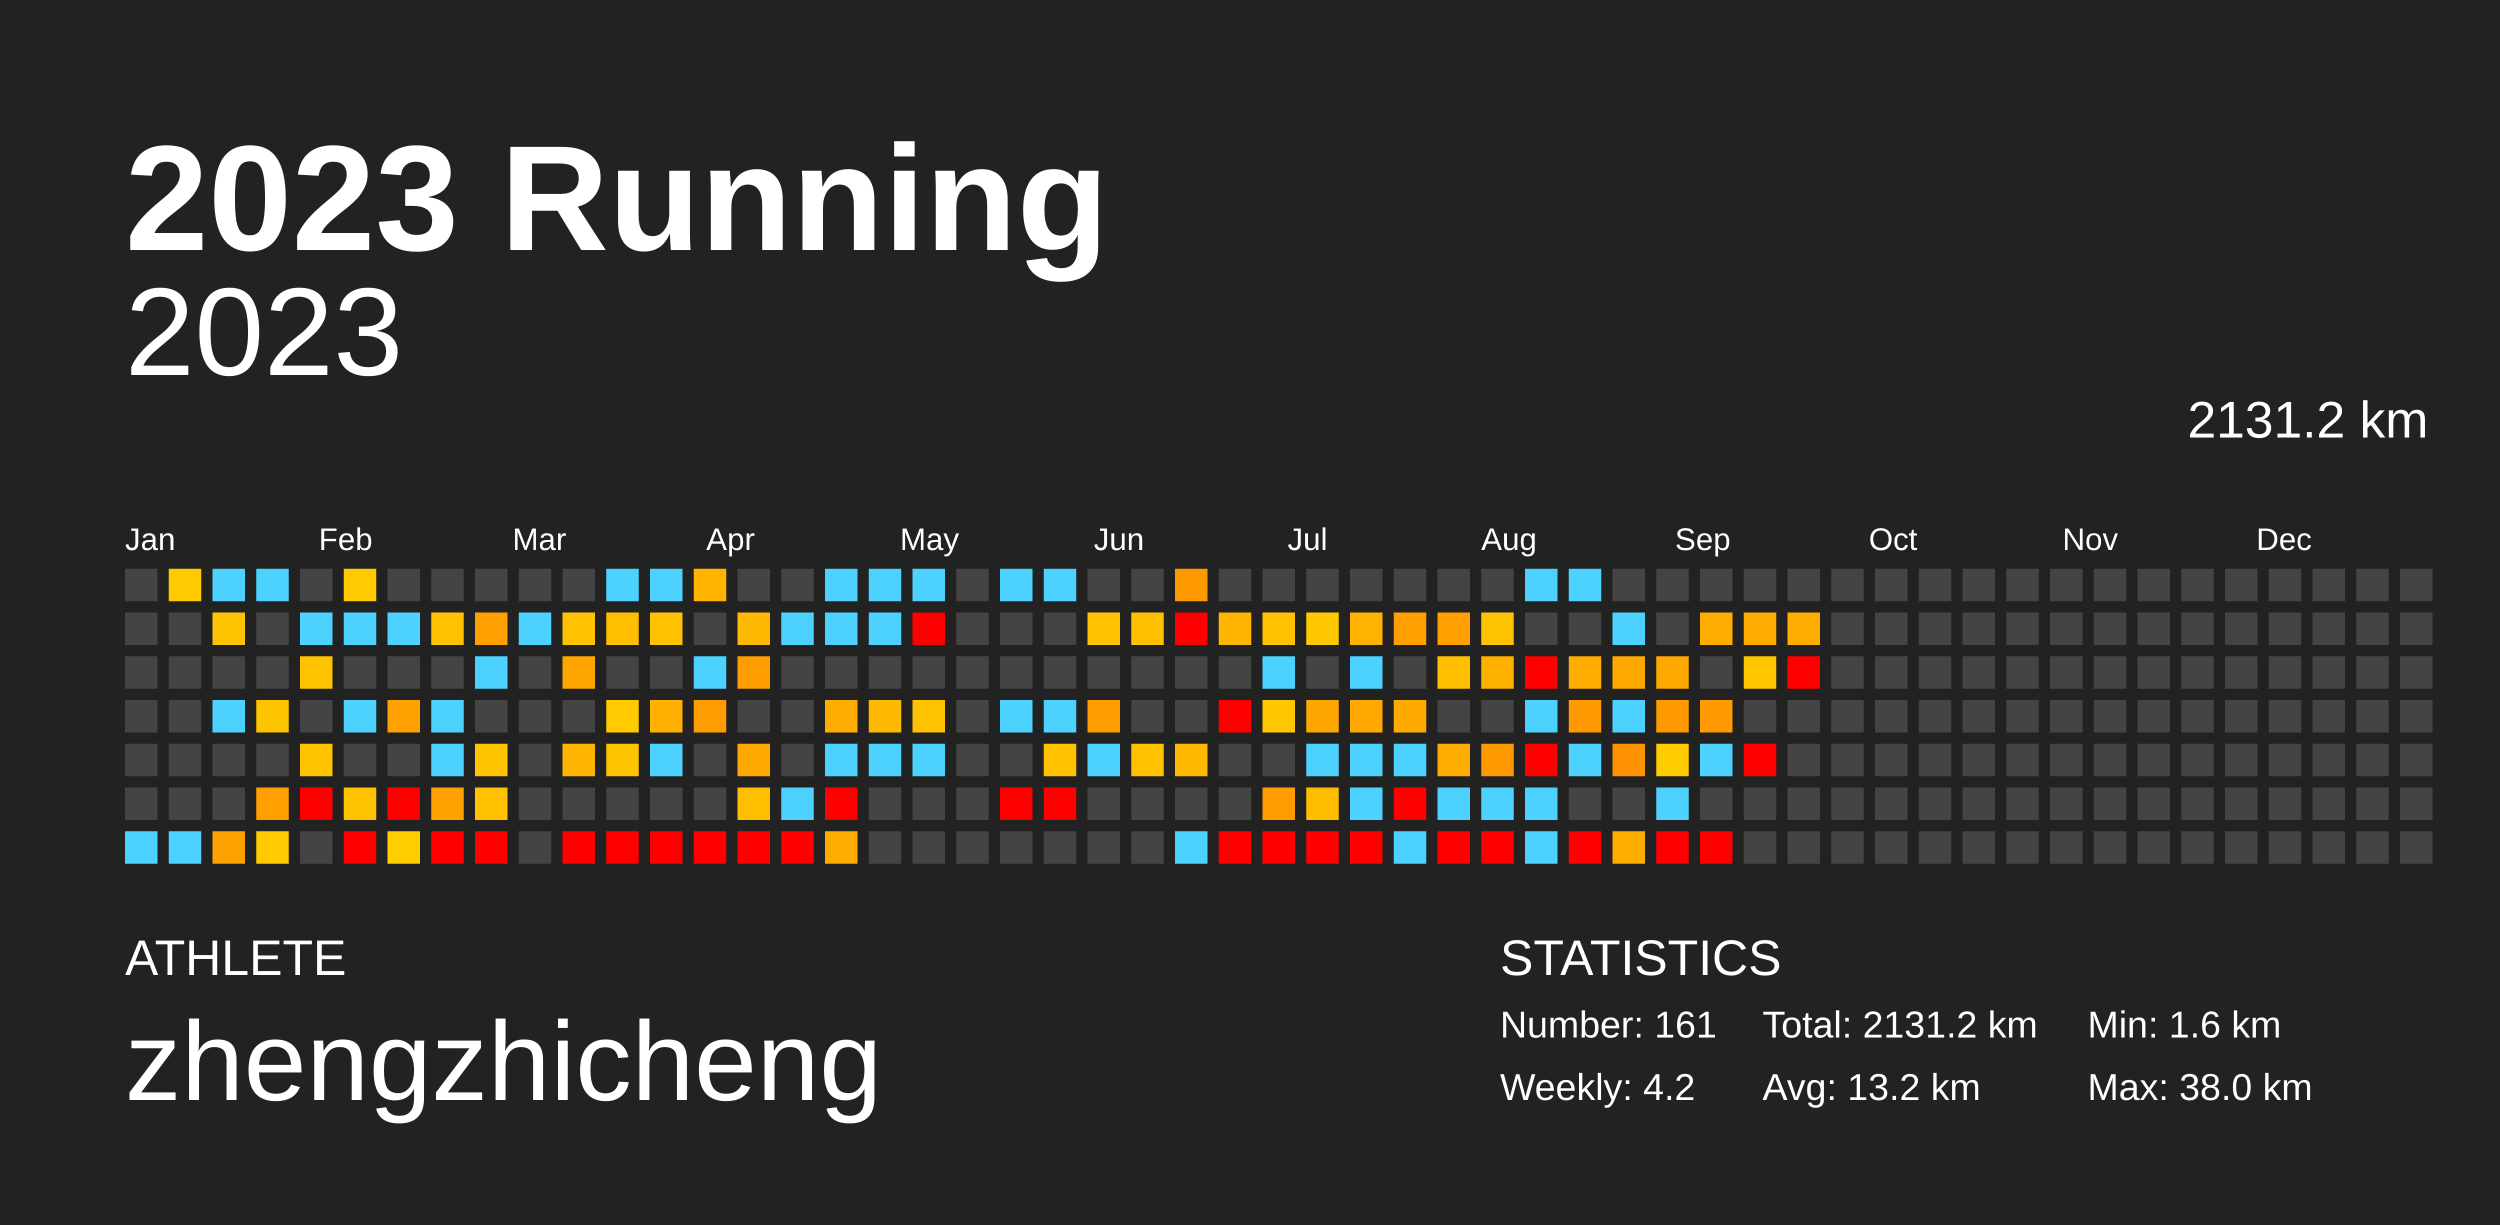
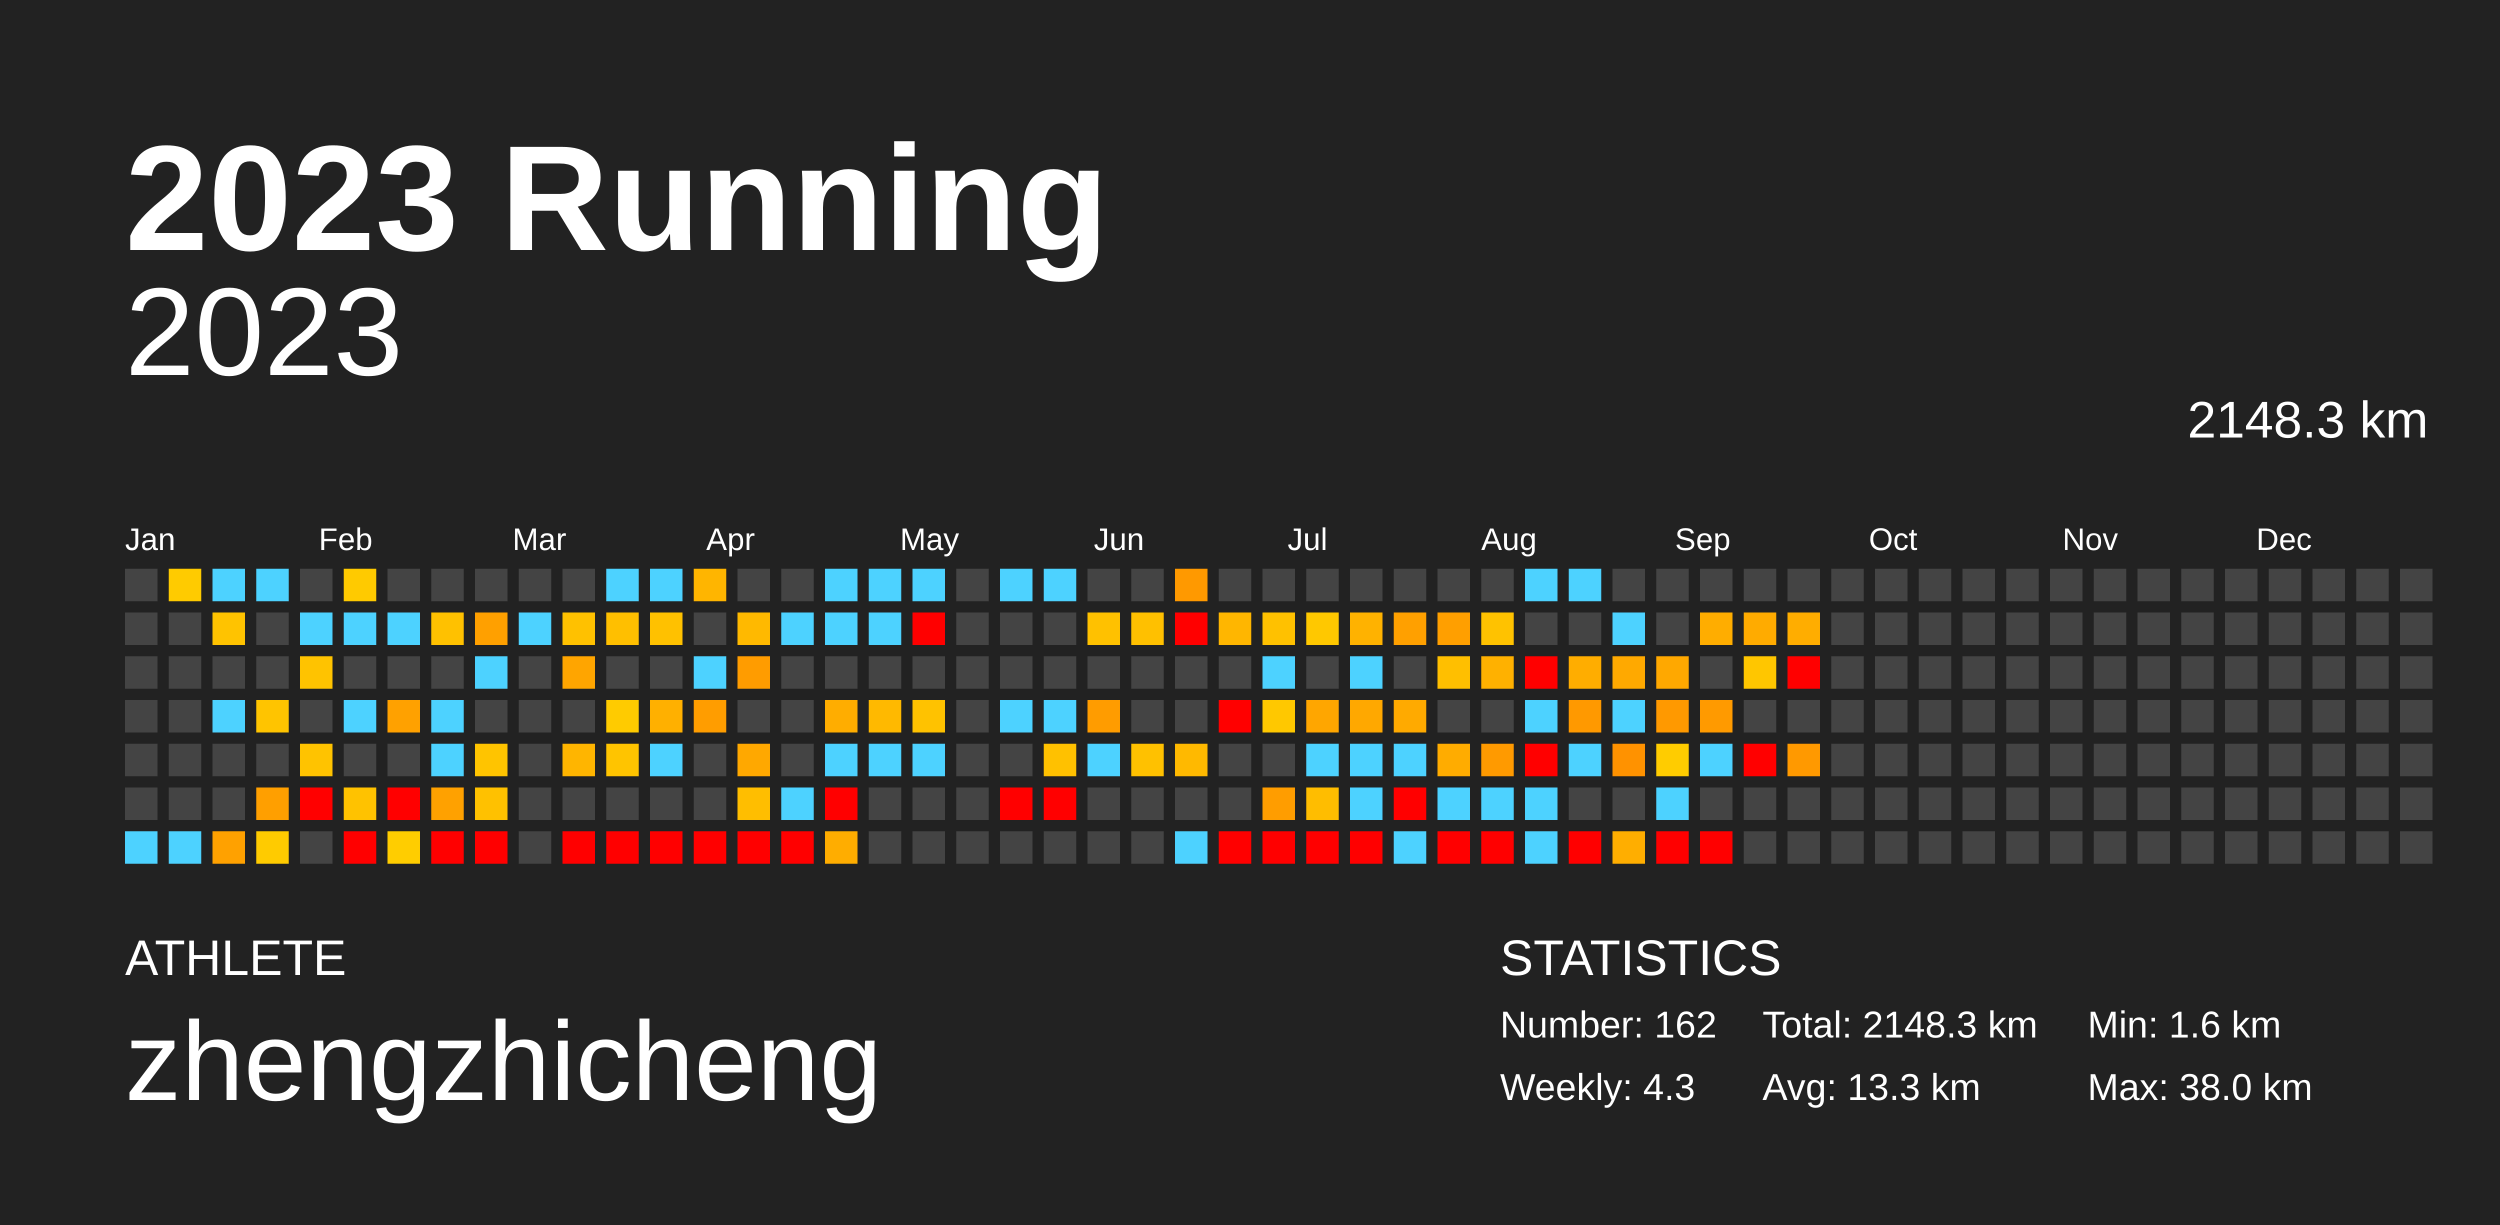
<svg xmlns="http://www.w3.org/2000/svg" baseProfile="full" height="98mm" version="1.1" viewBox="0,0,200,98" width="200mm">
  <defs />
  <rect fill="#222222" height="98" width="200" x="0" y="0" />
  <text fill="#FFFFFF" style="font-size:12px; font-family:Arial; font-weight:bold;" x="10" y="20">2023 Running</text>
  <text fill="#FFFFFF" style="font-size:4px; font-family:Arial" x="10" y="78">ATHLETE</text>
  <text fill="#FFFFFF" style="font-size:9px; font-family:Arial" x="10" y="88">zhengzhicheng</text>
  <text fill="#FFFFFF" style="font-size:4px; font-family:Arial" x="120" y="78">STATISTICS</text>
-   <text fill="#FFFFFF" style="font-size:3px; font-family:Arial" x="120" y="83">Number: 161</text>
-   <text fill="#FFFFFF" style="font-size:3px; font-family:Arial" x="120" y="88">Weekly: 4.2</text>
-   <text fill="#FFFFFF" style="font-size:3px; font-family:Arial" x="141" y="83">Total: 2131.2 km</text>
-   <text fill="#FFFFFF" style="font-size:3px; font-family:Arial" x="141" y="88">Avg: 13.2 km</text>
+   <text fill="#FFFFFF" style="font-size:3px; font-family:Arial" x="120" y="83">Number: 162</text>
+   <text fill="#FFFFFF" style="font-size:3px; font-family:Arial" x="120" y="88">Weekly: 4.3</text>
+   <text fill="#FFFFFF" style="font-size:3px; font-family:Arial" x="141" y="83">Total: 2148.3 km</text>
+   <text fill="#FFFFFF" style="font-size:3px; font-family:Arial" x="141" y="88">Avg: 13.3 km</text>
  <text fill="#FFFFFF" style="font-size:3px; font-family:Arial" x="167" y="83">Min: 1.6 km</text>
  <text fill="#FFFFFF" style="font-size:3px; font-family:Arial" x="167" y="88">Max: 38.0 km</text>
  <text alignment-baseline="hanging" fill="#FFFFFF" style="font-size:10.0px; font-family:Arial;" x="10" y="30">2023</text>
-   <text alignment-baseline="hanging" fill="#FFFFFF" style="font-size:4.125px; font-family:Arial;" x="175" y="35">2131.2 km</text>
+   <text alignment-baseline="hanging" fill="#FFFFFF" style="font-size:4.125px; font-family:Arial;" x="175" y="35">2148.3 km</text>
  <text fill="#FFFFFF" style="font-size:2.5px; font-family:Arial" x="10.0" y="44">Jan</text>
  <text fill="#FFFFFF" style="font-size:2.5px; font-family:Arial" x="25.5" y="44">Feb</text>
  <text fill="#FFFFFF" style="font-size:2.5px; font-family:Arial" x="41.0" y="44">Mar</text>
  <text fill="#FFFFFF" style="font-size:2.5px; font-family:Arial" x="56.5" y="44">Apr</text>
  <text fill="#FFFFFF" style="font-size:2.5px; font-family:Arial" x="72.0" y="44">May</text>
  <text fill="#FFFFFF" style="font-size:2.5px; font-family:Arial" x="87.5" y="44">Jun</text>
  <text fill="#FFFFFF" style="font-size:2.5px; font-family:Arial" x="103.0" y="44">Jul</text>
  <text fill="#FFFFFF" style="font-size:2.5px; font-family:Arial" x="118.5" y="44">Aug</text>
  <text fill="#FFFFFF" style="font-size:2.5px; font-family:Arial" x="134.0" y="44">Sep</text>
  <text fill="#FFFFFF" style="font-size:2.5px; font-family:Arial" x="149.5" y="44">Oct</text>
  <text fill="#FFFFFF" style="font-size:2.5px; font-family:Arial" x="165.0" y="44">Nov</text>
  <text fill="#FFFFFF" style="font-size:2.5px; font-family:Arial" x="180.5" y="44">Dec</text>
  <rect fill="#444444" height="2.6" width="2.6" x="10.0" y="45.5" />
  <rect fill="#444444" height="2.6" width="2.6" x="10.0" y="49.0" />
  <rect fill="#444444" height="2.6" width="2.6" x="10.0" y="52.5" />
  <rect fill="#444444" height="2.6" width="2.6" x="10.0" y="56.0" />
  <rect fill="#444444" height="2.6" width="2.6" x="10.0" y="59.5" />
  <rect fill="#444444" height="2.6" width="2.6" x="10.0" y="63.0" />
  <rect fill="#4dd2ff" height="2.6" width="2.6" x="10.0" y="66.5" />
  <rect fill="#ffcb00" height="2.6" width="2.6" x="13.5" y="45.5" />
  <rect fill="#444444" height="2.6" width="2.6" x="13.5" y="49.0" />
  <rect fill="#444444" height="2.6" width="2.6" x="13.5" y="52.5" />
  <rect fill="#444444" height="2.6" width="2.6" x="13.5" y="56.0" />
  <rect fill="#444444" height="2.6" width="2.6" x="13.5" y="59.5" />
  <rect fill="#444444" height="2.6" width="2.6" x="13.5" y="63.0" />
  <rect fill="#4dd2ff" height="2.6" width="2.6" x="13.5" y="66.5" />
  <rect fill="#4dd2ff" height="2.6" width="2.6" x="17.0" y="45.5" />
  <rect fill="#ffc300" height="2.6" width="2.6" x="17.0" y="49.0" />
  <rect fill="#444444" height="2.6" width="2.6" x="17.0" y="52.5" />
  <rect fill="#4dd2ff" height="2.6" width="2.6" x="17.0" y="56.0" />
  <rect fill="#444444" height="2.6" width="2.6" x="17.0" y="59.5" />
  <rect fill="#444444" height="2.6" width="2.6" x="17.0" y="63.0" />
  <rect fill="#ffa100" height="2.6" width="2.6" x="17.0" y="66.5" />
  <rect fill="#4dd2ff" height="2.6" width="2.6" x="20.5" y="45.5" />
  <rect fill="#444444" height="2.6" width="2.6" x="20.5" y="49.0" />
  <rect fill="#444444" height="2.6" width="2.6" x="20.5" y="52.5" />
  <rect fill="#ffc400" height="2.6" width="2.6" x="20.5" y="56.0" />
  <rect fill="#444444" height="2.6" width="2.6" x="20.5" y="59.5" />
  <rect fill="#ff9f00" height="2.6" width="2.6" x="20.5" y="63.0" />
  <rect fill="#ffcb00" height="2.6" width="2.6" x="20.5" y="66.5" />
  <rect fill="#444444" height="2.6" width="2.6" x="24.0" y="45.5" />
  <rect fill="#4dd2ff" height="2.6" width="2.6" x="24.0" y="49.0" />
  <rect fill="#ffc300" height="2.6" width="2.6" x="24.0" y="52.5" />
  <rect fill="#444444" height="2.6" width="2.6" x="24.0" y="56.0" />
  <rect fill="#ffc300" height="2.6" width="2.6" x="24.0" y="59.5" />
  <rect fill="red" height="2.6" width="2.6" x="24.0" y="63.0" />
  <rect fill="#444444" height="2.6" width="2.6" x="24.0" y="66.5" />
  <rect fill="#ffca00" height="2.6" width="2.6" x="27.5" y="45.5" />
  <rect fill="#4dd2ff" height="2.6" width="2.6" x="27.5" y="49.0" />
  <rect fill="#444444" height="2.6" width="2.6" x="27.5" y="52.5" />
  <rect fill="#4dd2ff" height="2.6" width="2.6" x="27.5" y="56.0" />
  <rect fill="#444444" height="2.6" width="2.6" x="27.5" y="59.5" />
  <rect fill="#ffc200" height="2.6" width="2.6" x="27.5" y="63.0" />
  <rect fill="red" height="2.6" width="2.6" x="27.5" y="66.5" />
  <rect fill="#444444" height="2.6" width="2.6" x="31.0" y="45.5" />
  <rect fill="#4dd2ff" height="2.6" width="2.6" x="31.0" y="49.0" />
  <rect fill="#444444" height="2.6" width="2.6" x="31.0" y="52.5" />
  <rect fill="#ffa100" height="2.6" width="2.6" x="31.0" y="56.0" />
  <rect fill="#444444" height="2.6" width="2.6" x="31.0" y="59.5" />
  <rect fill="red" height="2.6" width="2.6" x="31.0" y="63.0" />
  <rect fill="#ffcd00" height="2.6" width="2.6" x="31.0" y="66.5" />
  <rect fill="#444444" height="2.6" width="2.6" x="34.5" y="45.5" />
  <rect fill="#ffc100" height="2.6" width="2.6" x="34.5" y="49.0" />
  <rect fill="#444444" height="2.6" width="2.6" x="34.5" y="52.5" />
  <rect fill="#4dd2ff" height="2.6" width="2.6" x="34.5" y="56.0" />
  <rect fill="#4dd2ff" height="2.6" width="2.6" x="34.5" y="59.5" />
  <rect fill="#ffa100" height="2.6" width="2.6" x="34.5" y="63.0" />
  <rect fill="red" height="2.6" width="2.6" x="34.5" y="66.5" />
  <rect fill="#444444" height="2.6" width="2.6" x="38.0" y="45.5" />
  <rect fill="#ffa000" height="2.6" width="2.6" x="38.0" y="49.0" />
  <rect fill="#4dd2ff" height="2.6" width="2.6" x="38.0" y="52.5" />
  <rect fill="#444444" height="2.6" width="2.6" x="38.0" y="56.0" />
  <rect fill="#ffc400" height="2.6" width="2.6" x="38.0" y="59.5" />
  <rect fill="#ffc100" height="2.6" width="2.6" x="38.0" y="63.0" />
  <rect fill="red" height="2.6" width="2.6" x="38.0" y="66.5" />
  <rect fill="#444444" height="2.6" width="2.6" x="41.5" y="45.5" />
  <rect fill="#4dd2ff" height="2.6" width="2.6" x="41.5" y="49.0" />
  <rect fill="#444444" height="2.6" width="2.6" x="41.5" y="52.5" />
  <rect fill="#444444" height="2.6" width="2.6" x="41.5" y="56.0" />
  <rect fill="#444444" height="2.6" width="2.6" x="41.5" y="59.5" />
  <rect fill="#444444" height="2.6" width="2.6" x="41.5" y="63.0" />
  <rect fill="#444444" height="2.6" width="2.6" x="41.5" y="66.5" />
  <rect fill="#444444" height="2.6" width="2.6" x="45.0" y="45.5" />
  <rect fill="#ffc100" height="2.6" width="2.6" x="45.0" y="49.0" />
  <rect fill="#ffa500" height="2.6" width="2.6" x="45.0" y="52.5" />
  <rect fill="#444444" height="2.6" width="2.6" x="45.0" y="56.0" />
  <rect fill="#ffb500" height="2.6" width="2.6" x="45.0" y="59.5" />
  <rect fill="#444444" height="2.6" width="2.6" x="45.0" y="63.0" />
  <rect fill="red" height="2.6" width="2.6" x="45.0" y="66.5" />
  <rect fill="#4dd2ff" height="2.6" width="2.6" x="48.5" y="45.5" />
  <rect fill="#ffbf00" height="2.6" width="2.6" x="48.5" y="49.0" />
  <rect fill="#444444" height="2.6" width="2.6" x="48.5" y="52.5" />
  <rect fill="#ffcb00" height="2.6" width="2.6" x="48.5" y="56.0" />
  <rect fill="#ffc400" height="2.6" width="2.6" x="48.5" y="59.5" />
  <rect fill="#444444" height="2.6" width="2.6" x="48.5" y="63.0" />
  <rect fill="red" height="2.6" width="2.6" x="48.5" y="66.5" />
  <rect fill="#4dd2ff" height="2.6" width="2.6" x="52.0" y="45.5" />
  <rect fill="#ffc100" height="2.6" width="2.6" x="52.0" y="49.0" />
  <rect fill="#444444" height="2.6" width="2.6" x="52.0" y="52.5" />
  <rect fill="#ffb000" height="2.6" width="2.6" x="52.0" y="56.0" />
  <rect fill="#4dd2ff" height="2.6" width="2.6" x="52.0" y="59.5" />
  <rect fill="#444444" height="2.6" width="2.6" x="52.0" y="63.0" />
  <rect fill="red" height="2.6" width="2.6" x="52.0" y="66.5" />
  <rect fill="#ffb500" height="2.6" width="2.6" x="55.5" y="45.5" />
  <rect fill="#444444" height="2.6" width="2.6" x="55.5" y="49.0" />
  <rect fill="#4dd2ff" height="2.6" width="2.6" x="55.5" y="52.5" />
  <rect fill="#ff9d00" height="2.6" width="2.6" x="55.5" y="56.0" />
  <rect fill="#444444" height="2.6" width="2.6" x="55.5" y="59.5" />
  <rect fill="#444444" height="2.6" width="2.6" x="55.5" y="63.0" />
  <rect fill="red" height="2.6" width="2.6" x="55.5" y="66.5" />
  <rect fill="#444444" height="2.6" width="2.6" x="59.0" y="45.5" />
  <rect fill="#ffb900" height="2.6" width="2.6" x="59.0" y="49.0" />
  <rect fill="#ff9c00" height="2.6" width="2.6" x="59.0" y="52.5" />
  <rect fill="#444444" height="2.6" width="2.6" x="59.0" y="56.0" />
  <rect fill="#ffa800" height="2.6" width="2.6" x="59.0" y="59.5" />
  <rect fill="#ffbe00" height="2.6" width="2.6" x="59.0" y="63.0" />
  <rect fill="red" height="2.6" width="2.6" x="59.0" y="66.5" />
  <rect fill="#444444" height="2.6" width="2.6" x="62.5" y="45.5" />
  <rect fill="#4dd2ff" height="2.6" width="2.6" x="62.5" y="49.0" />
  <rect fill="#444444" height="2.6" width="2.6" x="62.5" y="52.5" />
  <rect fill="#444444" height="2.6" width="2.6" x="62.5" y="56.0" />
  <rect fill="#444444" height="2.6" width="2.6" x="62.5" y="59.5" />
  <rect fill="#4dd2ff" height="2.6" width="2.6" x="62.5" y="63.0" />
  <rect fill="red" height="2.6" width="2.6" x="62.5" y="66.5" />
  <rect fill="#4dd2ff" height="2.6" width="2.6" x="66.0" y="45.5" />
  <rect fill="#4dd2ff" height="2.6" width="2.6" x="66.0" y="49.0" />
  <rect fill="#444444" height="2.6" width="2.6" x="66.0" y="52.5" />
  <rect fill="#ffad00" height="2.6" width="2.6" x="66.0" y="56.0" />
  <rect fill="#4dd2ff" height="2.6" width="2.6" x="66.0" y="59.5" />
  <rect fill="red" height="2.6" width="2.6" x="66.0" y="63.0" />
  <rect fill="#ffad00" height="2.6" width="2.6" x="66.0" y="66.5" />
  <rect fill="#4dd2ff" height="2.6" width="2.6" x="69.5" y="45.5" />
  <rect fill="#4dd2ff" height="2.6" width="2.6" x="69.5" y="49.0" />
  <rect fill="#444444" height="2.6" width="2.6" x="69.5" y="52.5" />
  <rect fill="#ffb900" height="2.6" width="2.6" x="69.5" y="56.0" />
  <rect fill="#4dd2ff" height="2.6" width="2.6" x="69.5" y="59.5" />
  <rect fill="#444444" height="2.6" width="2.6" x="69.5" y="63.0" />
  <rect fill="#444444" height="2.6" width="2.6" x="69.5" y="66.5" />
  <rect fill="#4dd2ff" height="2.6" width="2.6" x="73.0" y="45.5" />
  <rect fill="red" height="2.6" width="2.6" x="73.0" y="49.0" />
  <rect fill="#444444" height="2.6" width="2.6" x="73.0" y="52.5" />
  <rect fill="#ffc200" height="2.6" width="2.6" x="73.0" y="56.0" />
  <rect fill="#4dd2ff" height="2.6" width="2.6" x="73.0" y="59.5" />
  <rect fill="#444444" height="2.6" width="2.6" x="73.0" y="63.0" />
  <rect fill="#444444" height="2.6" width="2.6" x="73.0" y="66.5" />
  <rect fill="#444444" height="2.6" width="2.6" x="76.5" y="45.5" />
  <rect fill="#444444" height="2.6" width="2.6" x="76.5" y="49.0" />
  <rect fill="#444444" height="2.6" width="2.6" x="76.5" y="52.5" />
  <rect fill="#444444" height="2.6" width="2.6" x="76.5" y="56.0" />
  <rect fill="#444444" height="2.6" width="2.6" x="76.5" y="59.5" />
  <rect fill="#444444" height="2.6" width="2.6" x="76.5" y="63.0" />
  <rect fill="#444444" height="2.6" width="2.6" x="76.5" y="66.5" />
  <rect fill="#4dd2ff" height="2.6" width="2.6" x="80.0" y="45.5" />
  <rect fill="#444444" height="2.6" width="2.6" x="80.0" y="49.0" />
  <rect fill="#444444" height="2.6" width="2.6" x="80.0" y="52.5" />
  <rect fill="#4dd2ff" height="2.6" width="2.6" x="80.0" y="56.0" />
  <rect fill="#444444" height="2.6" width="2.6" x="80.0" y="59.5" />
  <rect fill="red" height="2.6" width="2.6" x="80.0" y="63.0" />
  <rect fill="#444444" height="2.6" width="2.6" x="80.0" y="66.5" />
  <rect fill="#4dd2ff" height="2.6" width="2.6" x="83.5" y="45.5" />
  <rect fill="#444444" height="2.6" width="2.6" x="83.5" y="49.0" />
  <rect fill="#444444" height="2.6" width="2.6" x="83.5" y="52.5" />
  <rect fill="#4dd2ff" height="2.6" width="2.6" x="83.5" y="56.0" />
  <rect fill="#ffc100" height="2.6" width="2.6" x="83.5" y="59.5" />
  <rect fill="red" height="2.6" width="2.6" x="83.5" y="63.0" />
  <rect fill="#444444" height="2.6" width="2.6" x="83.5" y="66.5" />
  <rect fill="#444444" height="2.6" width="2.6" x="87.0" y="45.5" />
  <rect fill="#ffc100" height="2.6" width="2.6" x="87.0" y="49.0" />
  <rect fill="#444444" height="2.6" width="2.6" x="87.0" y="52.5" />
  <rect fill="#ff9c00" height="2.6" width="2.6" x="87.0" y="56.0" />
  <rect fill="#4dd2ff" height="2.6" width="2.6" x="87.0" y="59.5" />
  <rect fill="#444444" height="2.6" width="2.6" x="87.0" y="63.0" />
  <rect fill="#444444" height="2.6" width="2.6" x="87.0" y="66.5" />
  <rect fill="#444444" height="2.6" width="2.6" x="90.5" y="45.5" />
  <rect fill="#ffc000" height="2.6" width="2.6" x="90.5" y="49.0" />
  <rect fill="#444444" height="2.6" width="2.6" x="90.5" y="52.5" />
  <rect fill="#444444" height="2.6" width="2.6" x="90.5" y="56.0" />
  <rect fill="#ffc100" height="2.6" width="2.6" x="90.5" y="59.5" />
  <rect fill="#444444" height="2.6" width="2.6" x="90.5" y="63.0" />
  <rect fill="#444444" height="2.6" width="2.6" x="90.5" y="66.5" />
  <rect fill="#ff9900" height="2.6" width="2.6" x="94.0" y="45.5" />
  <rect fill="red" height="2.6" width="2.6" x="94.0" y="49.0" />
  <rect fill="#444444" height="2.6" width="2.6" x="94.0" y="52.5" />
  <rect fill="#444444" height="2.6" width="2.6" x="94.0" y="56.0" />
  <rect fill="#ffb900" height="2.6" width="2.6" x="94.0" y="59.5" />
  <rect fill="#444444" height="2.6" width="2.6" x="94.0" y="63.0" />
  <rect fill="#4dd2ff" height="2.6" width="2.6" x="94.0" y="66.5" />
  <rect fill="#444444" height="2.6" width="2.6" x="97.5" y="45.5" />
  <rect fill="#ffb600" height="2.6" width="2.6" x="97.5" y="49.0" />
  <rect fill="#444444" height="2.6" width="2.6" x="97.5" y="52.5" />
  <rect fill="red" height="2.6" width="2.6" x="97.5" y="56.0" />
  <rect fill="#444444" height="2.6" width="2.6" x="97.5" y="59.5" />
  <rect fill="#444444" height="2.6" width="2.6" x="97.5" y="63.0" />
  <rect fill="red" height="2.6" width="2.6" x="97.5" y="66.5" />
  <rect fill="#444444" height="2.6" width="2.6" x="101.0" y="45.5" />
  <rect fill="#ffc100" height="2.6" width="2.6" x="101.0" y="49.0" />
  <rect fill="#4dd2ff" height="2.6" width="2.6" x="101.0" y="52.5" />
  <rect fill="#ffc800" height="2.6" width="2.6" x="101.0" y="56.0" />
  <rect fill="#444444" height="2.6" width="2.6" x="101.0" y="59.5" />
  <rect fill="#ff9d00" height="2.6" width="2.6" x="101.0" y="63.0" />
  <rect fill="red" height="2.6" width="2.6" x="101.0" y="66.5" />
  <rect fill="#444444" height="2.6" width="2.6" x="104.5" y="45.5" />
  <rect fill="#ffc800" height="2.6" width="2.6" x="104.5" y="49.0" />
  <rect fill="#444444" height="2.6" width="2.6" x="104.5" y="52.5" />
  <rect fill="#ffa600" height="2.6" width="2.6" x="104.5" y="56.0" />
  <rect fill="#4dd2ff" height="2.6" width="2.6" x="104.5" y="59.5" />
  <rect fill="#ffbd00" height="2.6" width="2.6" x="104.5" y="63.0" />
  <rect fill="red" height="2.6" width="2.6" x="104.5" y="66.5" />
  <rect fill="#444444" height="2.6" width="2.6" x="108.0" y="45.5" />
  <rect fill="#ffb200" height="2.6" width="2.6" x="108.0" y="49.0" />
  <rect fill="#4dd2ff" height="2.6" width="2.6" x="108.0" y="52.5" />
  <rect fill="#ffa800" height="2.6" width="2.6" x="108.0" y="56.0" />
  <rect fill="#4dd2ff" height="2.6" width="2.6" x="108.0" y="59.5" />
  <rect fill="#4dd2ff" height="2.6" width="2.6" x="108.0" y="63.0" />
  <rect fill="red" height="2.6" width="2.6" x="108.0" y="66.5" />
  <rect fill="#444444" height="2.6" width="2.6" x="111.5" y="45.5" />
  <rect fill="#ffa000" height="2.6" width="2.6" x="111.5" y="49.0" />
  <rect fill="#444444" height="2.6" width="2.6" x="111.5" y="52.5" />
  <rect fill="#ffaa00" height="2.6" width="2.6" x="111.5" y="56.0" />
  <rect fill="#4dd2ff" height="2.6" width="2.6" x="111.5" y="59.5" />
  <rect fill="red" height="2.6" width="2.6" x="111.5" y="63.0" />
  <rect fill="#4dd2ff" height="2.6" width="2.6" x="111.5" y="66.5" />
  <rect fill="#444444" height="2.6" width="2.6" x="115.0" y="45.5" />
  <rect fill="#ff9f00" height="2.6" width="2.6" x="115.0" y="49.0" />
  <rect fill="#ffbf00" height="2.6" width="2.6" x="115.0" y="52.5" />
  <rect fill="#444444" height="2.6" width="2.6" x="115.0" y="56.0" />
  <rect fill="#ffac00" height="2.6" width="2.6" x="115.0" y="59.5" />
  <rect fill="#4dd2ff" height="2.6" width="2.6" x="115.0" y="63.0" />
  <rect fill="red" height="2.6" width="2.6" x="115.0" y="66.5" />
  <rect fill="#444444" height="2.6" width="2.6" x="118.5" y="45.5" />
  <rect fill="#ffc200" height="2.6" width="2.6" x="118.5" y="49.0" />
  <rect fill="#ffb100" height="2.6" width="2.6" x="118.5" y="52.5" />
  <rect fill="#444444" height="2.6" width="2.6" x="118.5" y="56.0" />
  <rect fill="#ff9a00" height="2.6" width="2.6" x="118.5" y="59.5" />
  <rect fill="#4dd2ff" height="2.6" width="2.6" x="118.5" y="63.0" />
  <rect fill="red" height="2.6" width="2.6" x="118.5" y="66.5" />
  <rect fill="#4dd2ff" height="2.6" width="2.6" x="122.0" y="45.5" />
  <rect fill="#444444" height="2.6" width="2.6" x="122.0" y="49.0" />
  <rect fill="red" height="2.6" width="2.6" x="122.0" y="52.5" />
  <rect fill="#4dd2ff" height="2.6" width="2.6" x="122.0" y="56.0" />
  <rect fill="red" height="2.6" width="2.6" x="122.0" y="59.5" />
  <rect fill="#4dd2ff" height="2.6" width="2.6" x="122.0" y="63.0" />
  <rect fill="#4dd2ff" height="2.6" width="2.6" x="122.0" y="66.5" />
  <rect fill="#4dd2ff" height="2.6" width="2.6" x="125.5" y="45.5" />
  <rect fill="#444444" height="2.6" width="2.6" x="125.5" y="49.0" />
  <rect fill="#ffad00" height="2.6" width="2.6" x="125.5" y="52.5" />
  <rect fill="#ff9900" height="2.6" width="2.6" x="125.5" y="56.0" />
  <rect fill="#4dd2ff" height="2.6" width="2.6" x="125.5" y="59.5" />
  <rect fill="#444444" height="2.6" width="2.6" x="125.5" y="63.0" />
  <rect fill="red" height="2.6" width="2.6" x="125.5" y="66.5" />
  <rect fill="#444444" height="2.6" width="2.6" x="129.0" y="45.5" />
  <rect fill="#4dd2ff" height="2.6" width="2.6" x="129.0" y="49.0" />
  <rect fill="#ffa900" height="2.6" width="2.6" x="129.0" y="52.5" />
  <rect fill="#4dd2ff" height="2.6" width="2.6" x="129.0" y="56.0" />
  <rect fill="#ff9200" height="2.6" width="2.6" x="129.0" y="59.5" />
  <rect fill="#444444" height="2.6" width="2.6" x="129.0" y="63.0" />
  <rect fill="#ffae00" height="2.6" width="2.6" x="129.0" y="66.5" />
  <rect fill="#444444" height="2.6" width="2.6" x="132.5" y="45.5" />
  <rect fill="#444444" height="2.6" width="2.6" x="132.5" y="49.0" />
  <rect fill="#ffa800" height="2.6" width="2.6" x="132.5" y="52.5" />
  <rect fill="#ff9900" height="2.6" width="2.6" x="132.5" y="56.0" />
  <rect fill="#ffcc00" height="2.6" width="2.6" x="132.5" y="59.5" />
  <rect fill="#4dd2ff" height="2.6" width="2.6" x="132.5" y="63.0" />
  <rect fill="red" height="2.6" width="2.6" x="132.5" y="66.5" />
  <rect fill="#444444" height="2.6" width="2.6" x="136.0" y="45.5" />
  <rect fill="#ffad00" height="2.6" width="2.6" x="136.0" y="49.0" />
  <rect fill="#444444" height="2.6" width="2.6" x="136.0" y="52.5" />
  <rect fill="#ff9a00" height="2.6" width="2.6" x="136.0" y="56.0" />
  <rect fill="#4dd2ff" height="2.6" width="2.6" x="136.0" y="59.5" />
  <rect fill="#444444" height="2.6" width="2.6" x="136.0" y="63.0" />
  <rect fill="red" height="2.6" width="2.6" x="136.0" y="66.5" />
  <rect fill="#444444" height="2.6" width="2.6" x="139.5" y="45.5" />
  <rect fill="#ffab00" height="2.6" width="2.6" x="139.5" y="49.0" />
  <rect fill="#ffc600" height="2.6" width="2.6" x="139.5" y="52.5" />
  <rect fill="#444444" height="2.6" width="2.6" x="139.5" y="56.0" />
  <rect fill="red" height="2.6" width="2.6" x="139.5" y="59.5" />
  <rect fill="#444444" height="2.6" width="2.6" x="139.5" y="63.0" />
  <rect fill="#444444" height="2.6" width="2.6" x="139.5" y="66.5" />
  <rect fill="#444444" height="2.6" width="2.6" x="143.0" y="45.5" />
  <rect fill="#ffad00" height="2.6" width="2.6" x="143.0" y="49.0" />
  <rect fill="red" height="2.6" width="2.6" x="143.0" y="52.5" />
  <rect fill="#444444" height="2.6" width="2.6" x="143.0" y="56.0" />
-   <rect fill="#444444" height="2.6" width="2.6" x="143.0" y="59.5" />
+   <rect fill="#ff9900" height="2.6" width="2.6" x="143.0" y="59.5" />
  <rect fill="#444444" height="2.6" width="2.6" x="143.0" y="63.0" />
  <rect fill="#444444" height="2.6" width="2.6" x="143.0" y="66.5" />
  <rect fill="#444444" height="2.6" width="2.6" x="146.5" y="45.5" />
  <rect fill="#444444" height="2.6" width="2.6" x="146.5" y="49.0" />
  <rect fill="#444444" height="2.6" width="2.6" x="146.5" y="52.5" />
  <rect fill="#444444" height="2.6" width="2.6" x="146.5" y="56.0" />
  <rect fill="#444444" height="2.6" width="2.6" x="146.5" y="59.5" />
  <rect fill="#444444" height="2.6" width="2.6" x="146.5" y="63.0" />
  <rect fill="#444444" height="2.6" width="2.6" x="146.5" y="66.5" />
  <rect fill="#444444" height="2.6" width="2.6" x="150.0" y="45.5" />
  <rect fill="#444444" height="2.6" width="2.6" x="150.0" y="49.0" />
  <rect fill="#444444" height="2.6" width="2.6" x="150.0" y="52.5" />
  <rect fill="#444444" height="2.6" width="2.6" x="150.0" y="56.0" />
  <rect fill="#444444" height="2.6" width="2.6" x="150.0" y="59.5" />
  <rect fill="#444444" height="2.6" width="2.6" x="150.0" y="63.0" />
  <rect fill="#444444" height="2.6" width="2.6" x="150.0" y="66.5" />
  <rect fill="#444444" height="2.6" width="2.6" x="153.5" y="45.5" />
  <rect fill="#444444" height="2.6" width="2.6" x="153.5" y="49.0" />
  <rect fill="#444444" height="2.6" width="2.6" x="153.5" y="52.5" />
  <rect fill="#444444" height="2.6" width="2.6" x="153.5" y="56.0" />
  <rect fill="#444444" height="2.6" width="2.6" x="153.5" y="59.5" />
  <rect fill="#444444" height="2.6" width="2.6" x="153.5" y="63.0" />
  <rect fill="#444444" height="2.6" width="2.6" x="153.5" y="66.5" />
  <rect fill="#444444" height="2.6" width="2.6" x="157.0" y="45.5" />
  <rect fill="#444444" height="2.6" width="2.6" x="157.0" y="49.0" />
  <rect fill="#444444" height="2.6" width="2.6" x="157.0" y="52.5" />
  <rect fill="#444444" height="2.6" width="2.6" x="157.0" y="56.0" />
  <rect fill="#444444" height="2.6" width="2.6" x="157.0" y="59.5" />
  <rect fill="#444444" height="2.6" width="2.6" x="157.0" y="63.0" />
  <rect fill="#444444" height="2.6" width="2.6" x="157.0" y="66.5" />
  <rect fill="#444444" height="2.6" width="2.6" x="160.5" y="45.5" />
  <rect fill="#444444" height="2.6" width="2.6" x="160.5" y="49.0" />
  <rect fill="#444444" height="2.6" width="2.6" x="160.5" y="52.5" />
  <rect fill="#444444" height="2.6" width="2.6" x="160.5" y="56.0" />
  <rect fill="#444444" height="2.6" width="2.6" x="160.5" y="59.5" />
  <rect fill="#444444" height="2.6" width="2.6" x="160.5" y="63.0" />
  <rect fill="#444444" height="2.6" width="2.6" x="160.5" y="66.5" />
  <rect fill="#444444" height="2.6" width="2.6" x="164.0" y="45.5" />
  <rect fill="#444444" height="2.6" width="2.6" x="164.0" y="49.0" />
  <rect fill="#444444" height="2.6" width="2.6" x="164.0" y="52.5" />
  <rect fill="#444444" height="2.6" width="2.6" x="164.0" y="56.0" />
  <rect fill="#444444" height="2.6" width="2.6" x="164.0" y="59.5" />
  <rect fill="#444444" height="2.6" width="2.6" x="164.0" y="63.0" />
  <rect fill="#444444" height="2.6" width="2.6" x="164.0" y="66.5" />
  <rect fill="#444444" height="2.6" width="2.6" x="167.5" y="45.5" />
  <rect fill="#444444" height="2.6" width="2.6" x="167.5" y="49.0" />
  <rect fill="#444444" height="2.6" width="2.6" x="167.5" y="52.5" />
  <rect fill="#444444" height="2.6" width="2.6" x="167.5" y="56.0" />
  <rect fill="#444444" height="2.6" width="2.6" x="167.5" y="59.5" />
  <rect fill="#444444" height="2.6" width="2.6" x="167.5" y="63.0" />
  <rect fill="#444444" height="2.6" width="2.6" x="167.5" y="66.5" />
  <rect fill="#444444" height="2.6" width="2.6" x="171.0" y="45.5" />
  <rect fill="#444444" height="2.6" width="2.6" x="171.0" y="49.0" />
  <rect fill="#444444" height="2.6" width="2.6" x="171.0" y="52.5" />
  <rect fill="#444444" height="2.6" width="2.6" x="171.0" y="56.0" />
  <rect fill="#444444" height="2.6" width="2.6" x="171.0" y="59.5" />
  <rect fill="#444444" height="2.6" width="2.6" x="171.0" y="63.0" />
  <rect fill="#444444" height="2.6" width="2.6" x="171.0" y="66.5" />
  <rect fill="#444444" height="2.6" width="2.6" x="174.5" y="45.5" />
  <rect fill="#444444" height="2.6" width="2.6" x="174.5" y="49.0" />
  <rect fill="#444444" height="2.6" width="2.6" x="174.5" y="52.5" />
  <rect fill="#444444" height="2.6" width="2.6" x="174.5" y="56.0" />
  <rect fill="#444444" height="2.6" width="2.6" x="174.5" y="59.5" />
  <rect fill="#444444" height="2.6" width="2.6" x="174.5" y="63.0" />
  <rect fill="#444444" height="2.6" width="2.6" x="174.5" y="66.5" />
  <rect fill="#444444" height="2.6" width="2.6" x="178.0" y="45.5" />
  <rect fill="#444444" height="2.6" width="2.6" x="178.0" y="49.0" />
  <rect fill="#444444" height="2.6" width="2.6" x="178.0" y="52.5" />
  <rect fill="#444444" height="2.6" width="2.6" x="178.0" y="56.0" />
  <rect fill="#444444" height="2.6" width="2.6" x="178.0" y="59.5" />
  <rect fill="#444444" height="2.6" width="2.6" x="178.0" y="63.0" />
  <rect fill="#444444" height="2.6" width="2.6" x="178.0" y="66.5" />
  <rect fill="#444444" height="2.6" width="2.6" x="181.5" y="45.5" />
  <rect fill="#444444" height="2.6" width="2.6" x="181.5" y="49.0" />
  <rect fill="#444444" height="2.6" width="2.6" x="181.5" y="52.5" />
  <rect fill="#444444" height="2.6" width="2.6" x="181.5" y="56.0" />
  <rect fill="#444444" height="2.6" width="2.6" x="181.5" y="59.5" />
  <rect fill="#444444" height="2.6" width="2.6" x="181.5" y="63.0" />
  <rect fill="#444444" height="2.6" width="2.6" x="181.5" y="66.5" />
  <rect fill="#444444" height="2.6" width="2.6" x="185.0" y="45.5" />
  <rect fill="#444444" height="2.6" width="2.6" x="185.0" y="49.0" />
  <rect fill="#444444" height="2.6" width="2.6" x="185.0" y="52.5" />
  <rect fill="#444444" height="2.6" width="2.6" x="185.0" y="56.0" />
  <rect fill="#444444" height="2.6" width="2.6" x="185.0" y="59.5" />
  <rect fill="#444444" height="2.6" width="2.6" x="185.0" y="63.0" />
  <rect fill="#444444" height="2.6" width="2.6" x="185.0" y="66.5" />
  <rect fill="#444444" height="2.6" width="2.6" x="188.5" y="45.5" />
  <rect fill="#444444" height="2.6" width="2.6" x="188.5" y="49.0" />
  <rect fill="#444444" height="2.6" width="2.6" x="188.5" y="52.5" />
  <rect fill="#444444" height="2.6" width="2.6" x="188.5" y="56.0" />
  <rect fill="#444444" height="2.6" width="2.6" x="188.5" y="59.5" />
  <rect fill="#444444" height="2.6" width="2.6" x="188.5" y="63.0" />
  <rect fill="#444444" height="2.6" width="2.6" x="188.5" y="66.5" />
  <rect fill="#444444" height="2.6" width="2.6" x="192.0" y="45.5" />
  <rect fill="#444444" height="2.6" width="2.6" x="192.0" y="49.0" />
  <rect fill="#444444" height="2.6" width="2.6" x="192.0" y="52.5" />
  <rect fill="#444444" height="2.6" width="2.6" x="192.0" y="56.0" />
  <rect fill="#444444" height="2.6" width="2.6" x="192.0" y="59.5" />
  <rect fill="#444444" height="2.6" width="2.6" x="192.0" y="63.0" />
  <rect fill="#444444" height="2.6" width="2.6" x="192.0" y="66.5" />
</svg>
